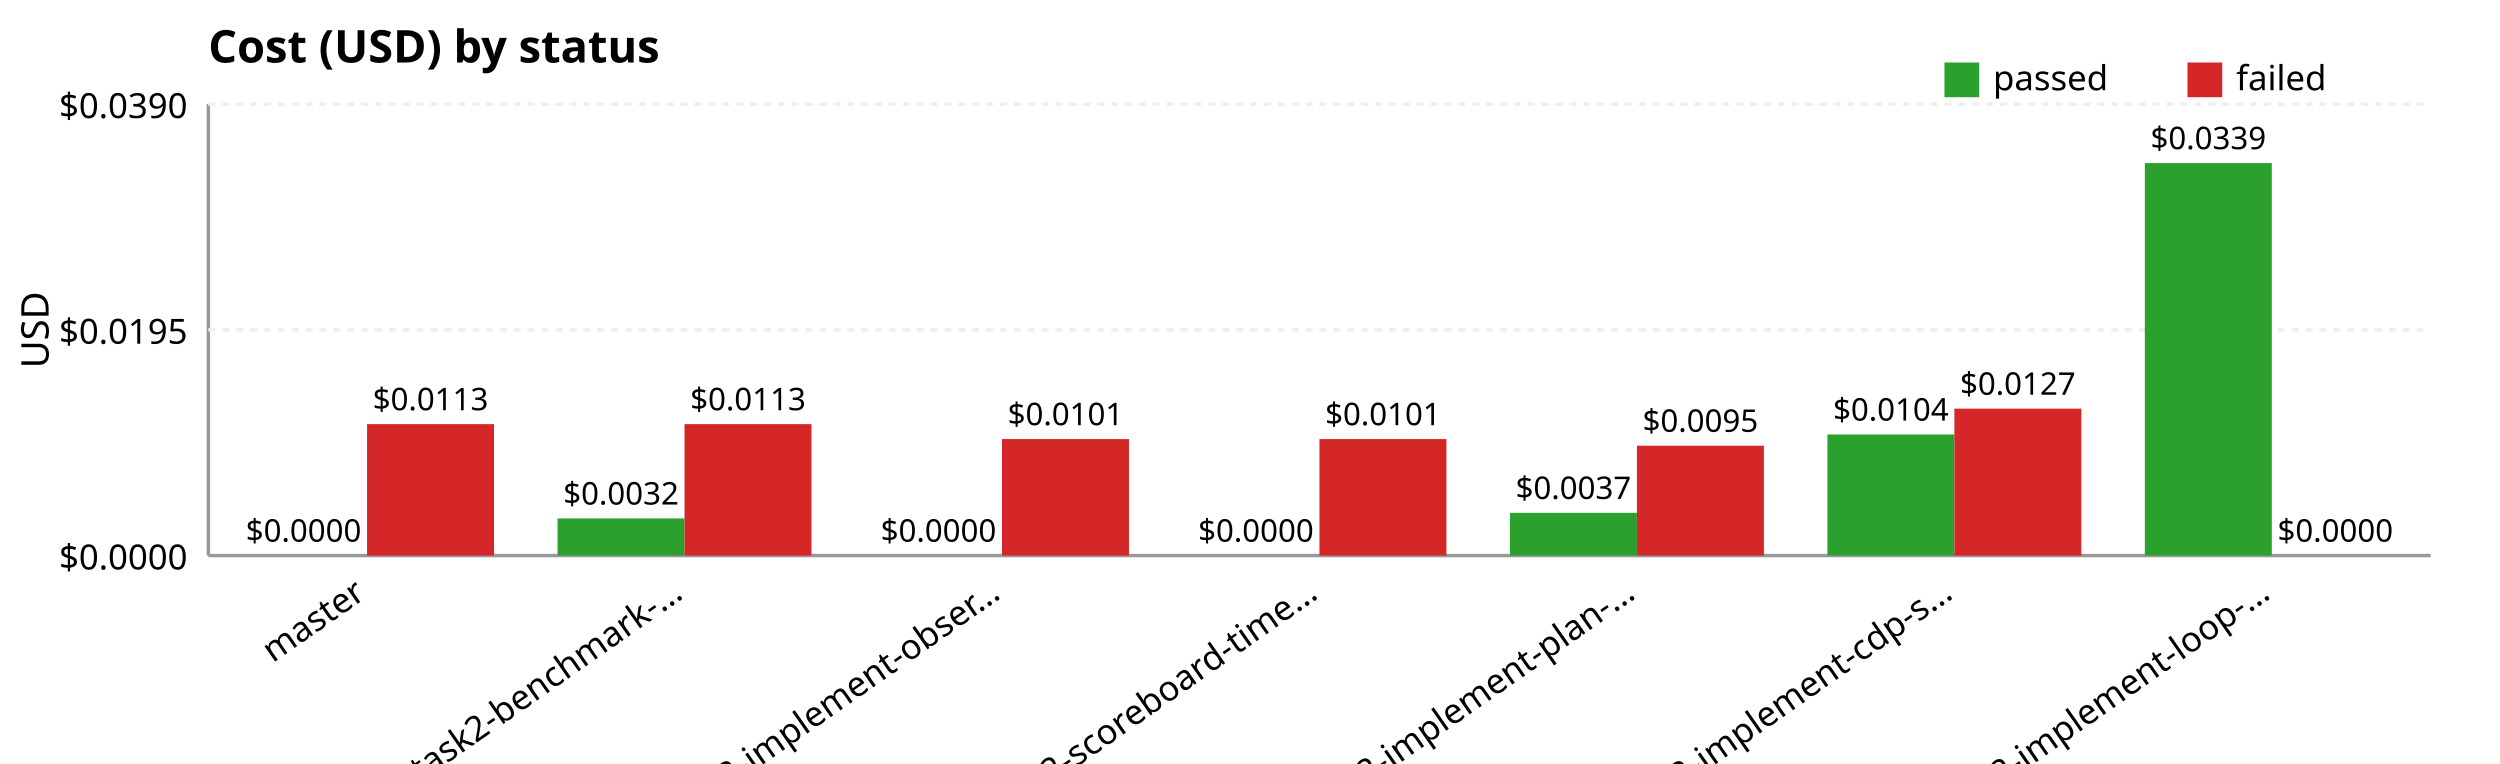
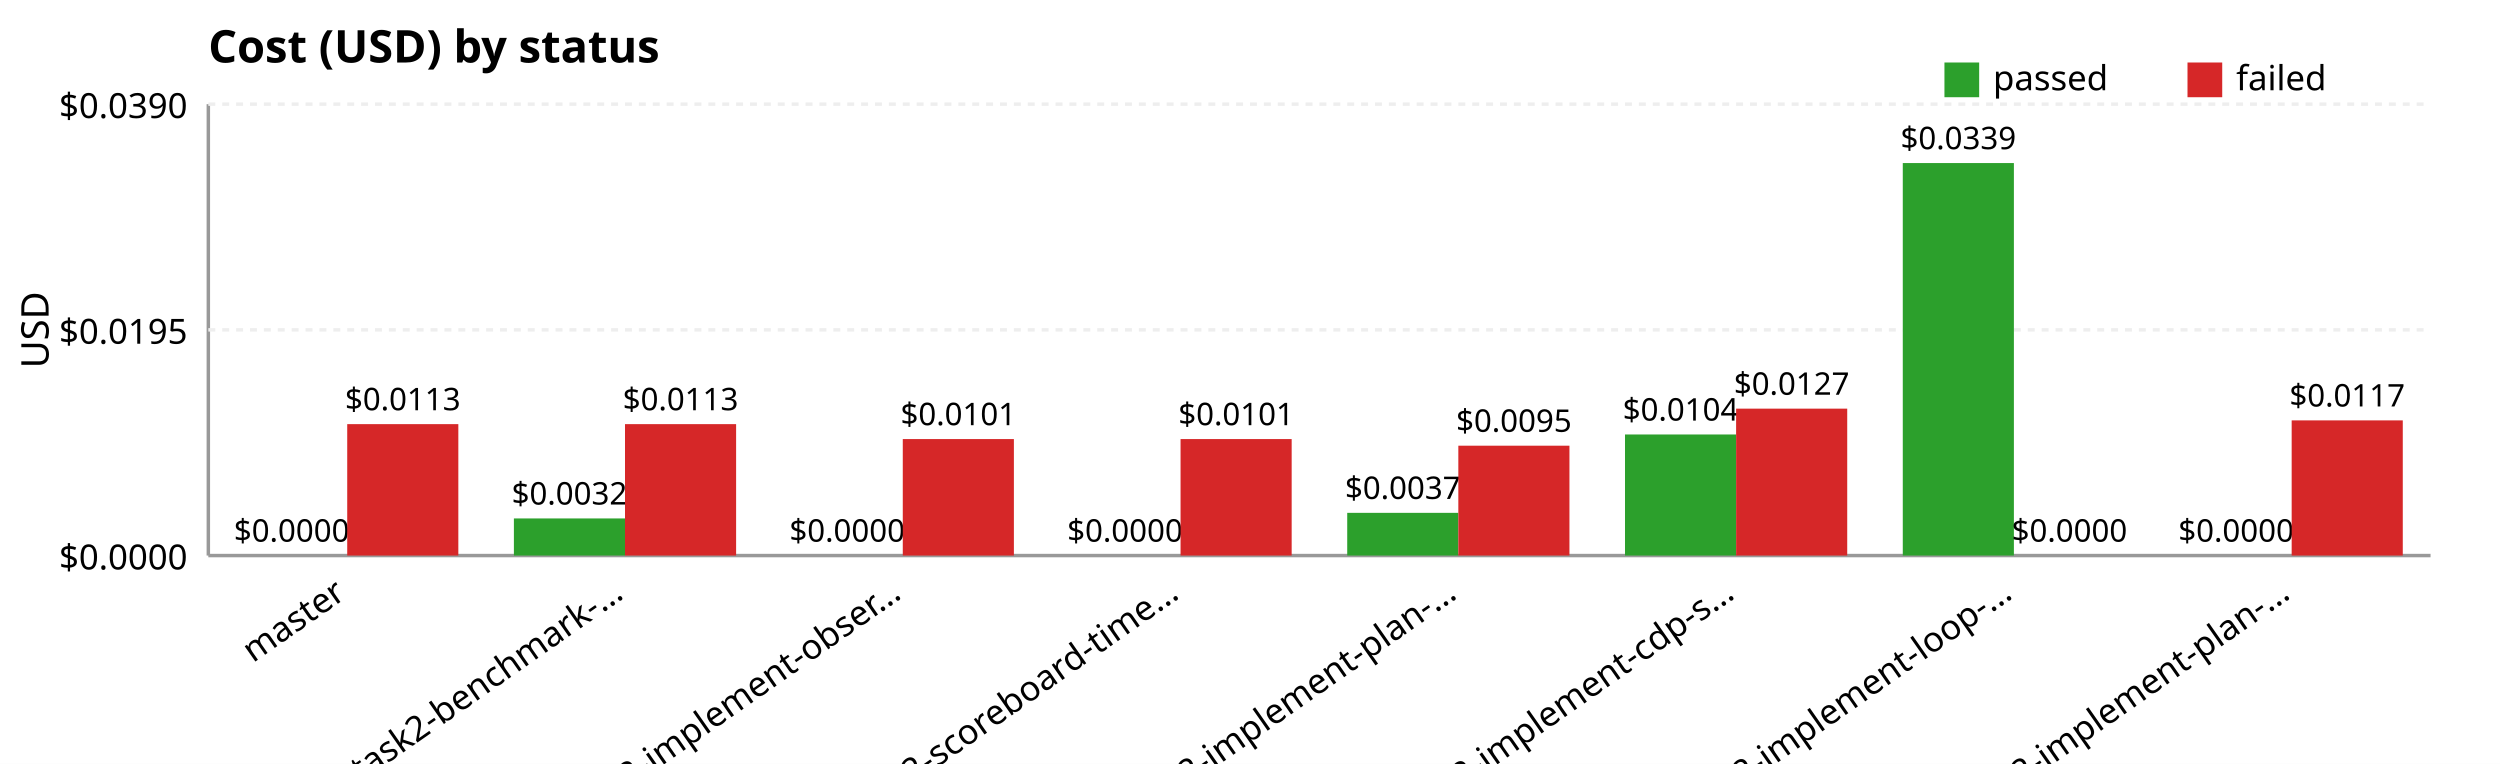
<svg xmlns="http://www.w3.org/2000/svg" viewBox="0 0 720 220" width="720" height="220" font-family="sans-serif">
  <rect width="100%" height="100%" fill="#fff" />
  <text x="60" y="18" font-size="13" font-weight="600">Cost (USD) by status</text>
  <line x1="60" y1="30" x2="60" y2="160" stroke="#999" />
  <line x1="60" y1="160" x2="700" y2="160" stroke="#999" />
  <text x="54" y="164.0" font-size="10" text-anchor="end" fill="#000">$0.0000</text>
  <text x="54" y="99.0" font-size="10" text-anchor="end" fill="#000">$0.0195</text>
  <line x1="60" y1="95.0" x2="700" y2="95.0" stroke="#eee" stroke-dasharray="2,2" />
  <text x="54" y="34.0" font-size="10" text-anchor="end" fill="#000">$0.0390</text>
  <line x1="60" y1="30.0" x2="700" y2="30.0" stroke="#eee" stroke-dasharray="2,2" />
  <text x="14" y="95.0" font-size="11" fill="#000" transform="rotate(-90 14 95.0)" text-anchor="middle">USD</text>
-   <rect x="69.14" y="160.00" width="36.57" height="0.00" fill="#2ca02c" />
-   <text x="87.43" y="156.00" font-size="9" text-anchor="middle" fill="#000">$0.0000</text>
-   <rect x="105.71" y="122.15" width="36.57" height="37.85" fill="#d62728" />
-   <text x="124.00" y="118.15" font-size="9" text-anchor="middle" fill="#000">$0.0113</text>
-   <text x="105.71" y="172" font-size="10" fill="#000" text-anchor="end" transform="rotate(-35 105.71 172)">master</text>
-   <rect x="160.57" y="149.31" width="36.57" height="10.69" fill="#2ca02c" />
-   <text x="178.86" y="145.31" font-size="9" text-anchor="middle" fill="#000">$0.0032</text>
-   <rect x="197.14" y="122.15" width="36.57" height="37.85" fill="#d62728" />
-   <text x="215.43" y="118.15" font-size="9" text-anchor="middle" fill="#000">$0.0113</text>
-   <text x="197.14" y="172" font-size="10" fill="#000" text-anchor="end" transform="rotate(-35 197.14 172)">feat-task2-benchmark-…</text>
-   <rect x="252.00" y="160.00" width="36.57" height="0.00" fill="#2ca02c" />
-   <text x="270.29" y="156.00" font-size="9" text-anchor="middle" fill="#000">$0.0000</text>
-   <rect x="288.57" y="126.45" width="36.57" height="33.55" fill="#d62728" />
-   <text x="306.86" y="122.45" font-size="9" text-anchor="middle" fill="#000">$0.0101</text>
-   <text x="288.57" y="172" font-size="10" fill="#000" text-anchor="end" transform="rotate(-35 288.57 172)">task2-implement-obser…</text>
-   <rect x="343.43" y="160.00" width="36.57" height="0.00" fill="#2ca02c" />
-   <text x="361.71" y="156.00" font-size="9" text-anchor="middle" fill="#000">$0.0000</text>
-   <rect x="380.00" y="126.45" width="36.57" height="33.55" fill="#d62728" />
-   <text x="398.29" y="122.45" font-size="9" text-anchor="middle" fill="#000">$0.0101</text>
-   <text x="380.00" y="172" font-size="10" fill="#000" text-anchor="end" transform="rotate(-35 380.00 172)">task2-scoreboard-time…</text>
-   <rect x="434.86" y="147.70" width="36.57" height="12.30" fill="#2ca02c" />
-   <text x="453.14" y="143.70" font-size="9" text-anchor="middle" fill="#000">$0.0037</text>
-   <rect x="471.43" y="128.36" width="36.57" height="31.64" fill="#d62728" />
-   <text x="489.71" y="124.36" font-size="9" text-anchor="middle" fill="#000">$0.0095</text>
-   <text x="471.43" y="172" font-size="10" fill="#000" text-anchor="end" transform="rotate(-35 471.43 172)">task2-implement-plan-…</text>
-   <rect x="526.29" y="125.13" width="36.57" height="34.87" fill="#2ca02c" />
-   <text x="544.57" y="121.13" font-size="9" text-anchor="middle" fill="#000">$0.0104</text>
-   <rect x="562.86" y="117.69" width="36.57" height="42.31" fill="#d62728" />
-   <text x="581.14" y="113.69" font-size="9" text-anchor="middle" fill="#000">$0.0127</text>
-   <text x="562.86" y="172" font-size="10" fill="#000" text-anchor="end" transform="rotate(-35 562.86 172)">task2-implement-cdp-s…</text>
-   <rect x="617.71" y="46.96" width="36.57" height="113.04" fill="#2ca02c" />
-   <text x="636.00" y="42.96" font-size="9" text-anchor="middle" fill="#000">$0.0339</text>
-   <rect x="654.29" y="160.00" width="36.57" height="0.00" fill="#d62728" />
-   <text x="672.57" y="156.00" font-size="9" text-anchor="middle" fill="#000">$0.0000</text>
-   <text x="654.29" y="172" font-size="10" fill="#000" text-anchor="end" transform="rotate(-35 654.29 172)">task2-implement-loop-…</text>
+   <rect x="68.00" y="160.00" width="32.00" height="0.00" fill="#2ca02c" />
+   <text x="84.00" y="156.00" font-size="9" text-anchor="middle" fill="#000">$0.0000</text>
+   <rect x="100.00" y="122.15" width="32.00" height="37.85" fill="#d62728" />
+   <text x="116.00" y="118.15" font-size="9" text-anchor="middle" fill="#000">$0.0113</text>
+   <text x="100.00" y="172" font-size="10" fill="#000" text-anchor="end" transform="rotate(-35 100.00 172)">master</text>
+   <rect x="148.00" y="149.31" width="32.00" height="10.69" fill="#2ca02c" />
+   <text x="164.00" y="145.31" font-size="9" text-anchor="middle" fill="#000">$0.0032</text>
+   <rect x="180.00" y="122.15" width="32.00" height="37.85" fill="#d62728" />
+   <text x="196.00" y="118.15" font-size="9" text-anchor="middle" fill="#000">$0.0113</text>
+   <text x="180.00" y="172" font-size="10" fill="#000" text-anchor="end" transform="rotate(-35 180.00 172)">feat-task2-benchmark-…</text>
+   <rect x="228.00" y="160.00" width="32.00" height="0.00" fill="#2ca02c" />
+   <text x="244.00" y="156.00" font-size="9" text-anchor="middle" fill="#000">$0.0000</text>
+   <rect x="260.00" y="126.45" width="32.00" height="33.55" fill="#d62728" />
+   <text x="276.00" y="122.45" font-size="9" text-anchor="middle" fill="#000">$0.0101</text>
+   <text x="260.00" y="172" font-size="10" fill="#000" text-anchor="end" transform="rotate(-35 260.00 172)">task2-implement-obser…</text>
+   <rect x="308.00" y="160.00" width="32.00" height="0.00" fill="#2ca02c" />
+   <text x="324.00" y="156.00" font-size="9" text-anchor="middle" fill="#000">$0.0000</text>
+   <rect x="340.00" y="126.45" width="32.00" height="33.55" fill="#d62728" />
+   <text x="356.00" y="122.45" font-size="9" text-anchor="middle" fill="#000">$0.0101</text>
+   <text x="340.00" y="172" font-size="10" fill="#000" text-anchor="end" transform="rotate(-35 340.00 172)">task2-scoreboard-time…</text>
+   <rect x="388.00" y="147.70" width="32.00" height="12.30" fill="#2ca02c" />
+   <text x="404.00" y="143.70" font-size="9" text-anchor="middle" fill="#000">$0.0037</text>
+   <rect x="420.00" y="128.36" width="32.00" height="31.64" fill="#d62728" />
+   <text x="436.00" y="124.36" font-size="9" text-anchor="middle" fill="#000">$0.0095</text>
+   <text x="420.00" y="172" font-size="10" fill="#000" text-anchor="end" transform="rotate(-35 420.00 172)">task2-implement-plan-…</text>
+   <rect x="468.00" y="125.13" width="32.00" height="34.87" fill="#2ca02c" />
+   <text x="484.00" y="121.13" font-size="9" text-anchor="middle" fill="#000">$0.0104</text>
+   <rect x="500.00" y="117.69" width="32.00" height="42.31" fill="#d62728" />
+   <text x="516.00" y="113.69" font-size="9" text-anchor="middle" fill="#000">$0.0127</text>
+   <text x="500.00" y="172" font-size="10" fill="#000" text-anchor="end" transform="rotate(-35 500.00 172)">task2-implement-cdp-s…</text>
+   <rect x="548.00" y="46.96" width="32.00" height="113.04" fill="#2ca02c" />
+   <text x="564.00" y="42.96" font-size="9" text-anchor="middle" fill="#000">$0.0339</text>
+   <rect x="580.00" y="160.00" width="32.00" height="0.00" fill="#d62728" />
+   <text x="596.00" y="156.00" font-size="9" text-anchor="middle" fill="#000">$0.0000</text>
+   <text x="580.00" y="172" font-size="10" fill="#000" text-anchor="end" transform="rotate(-35 580.00 172)">task2-implement-loop-…</text>
+   <rect x="628.00" y="160.00" width="32.00" height="0.00" fill="#2ca02c" />
+   <text x="644.00" y="156.00" font-size="9" text-anchor="middle" fill="#000">$0.0000</text>
+   <rect x="660.00" y="121.07" width="32.00" height="38.93" fill="#d62728" />
+   <text x="676.00" y="117.07" font-size="9" text-anchor="middle" fill="#000">$0.0117</text>
+   <text x="660.00" y="172" font-size="10" fill="#000" text-anchor="end" transform="rotate(-35 660.00 172)">task2-implement-plan-…</text>
  <rect x="560" y="18" width="10" height="10" fill="#2ca02c" />
  <text x="574" y="26" font-size="10" fill="#000">passed</text>
  <rect x="630" y="18" width="10" height="10" fill="#d62728" />
  <text x="644" y="26" font-size="10" fill="#000">failed</text>
</svg>
